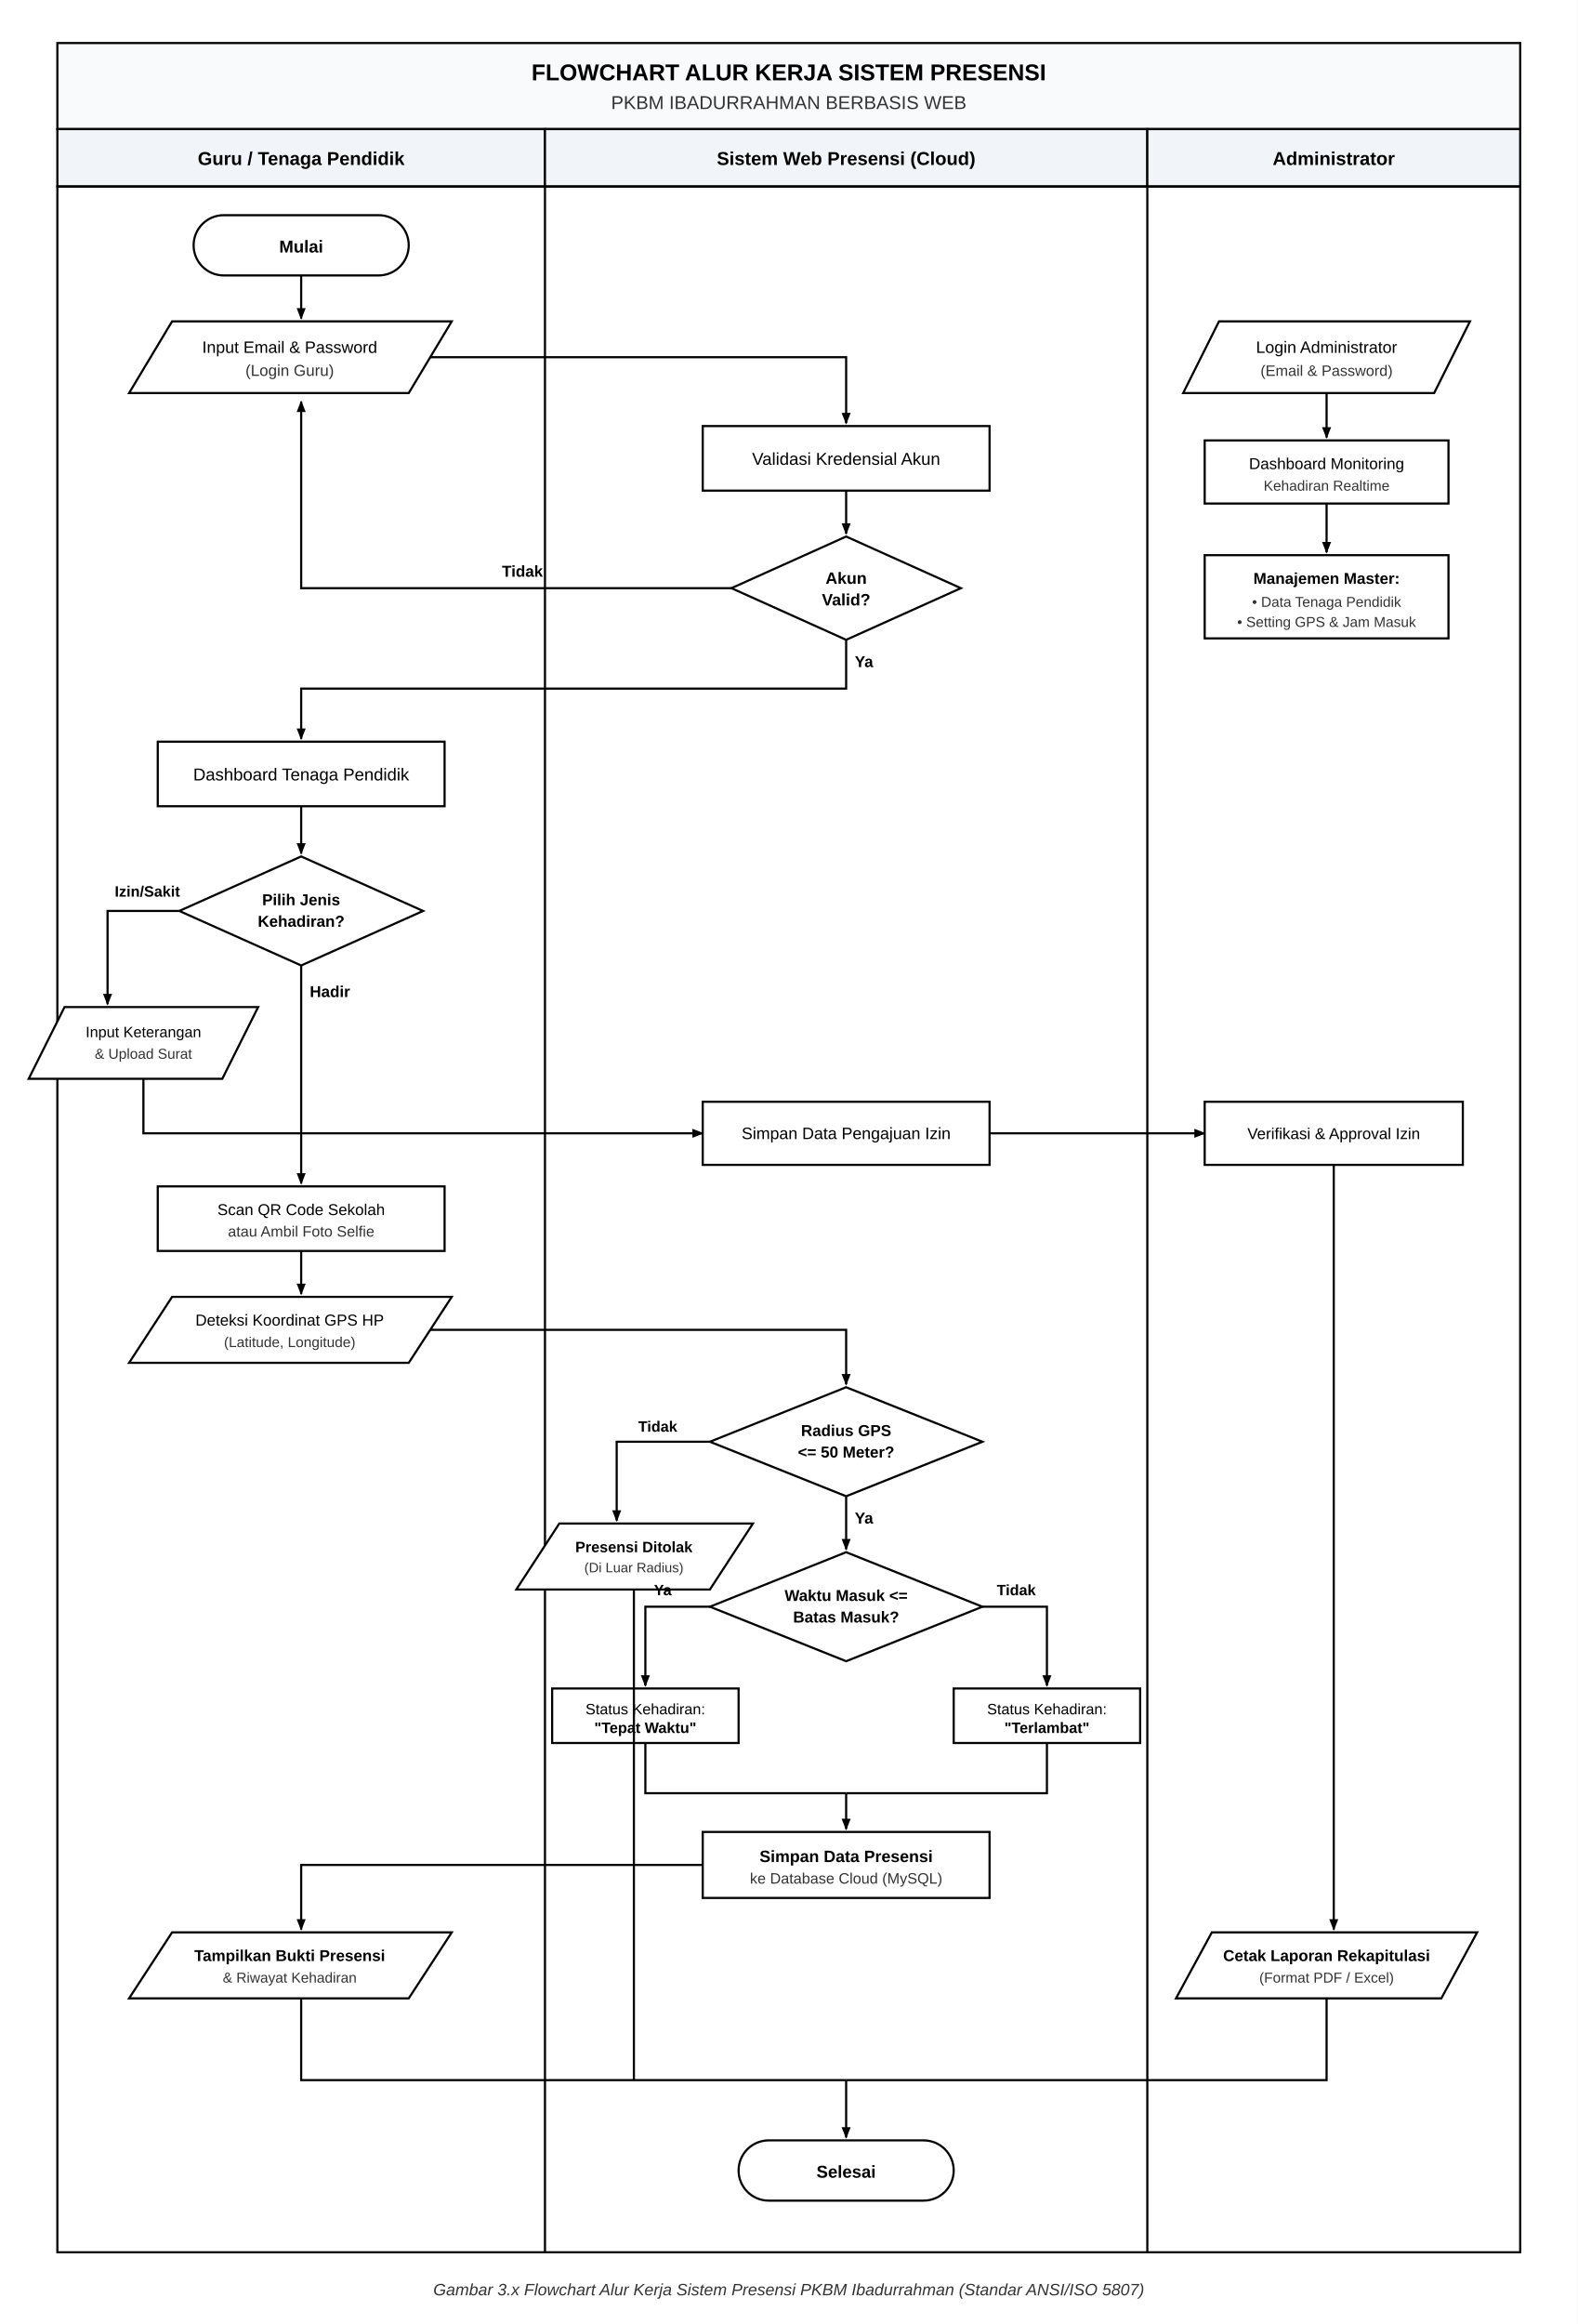
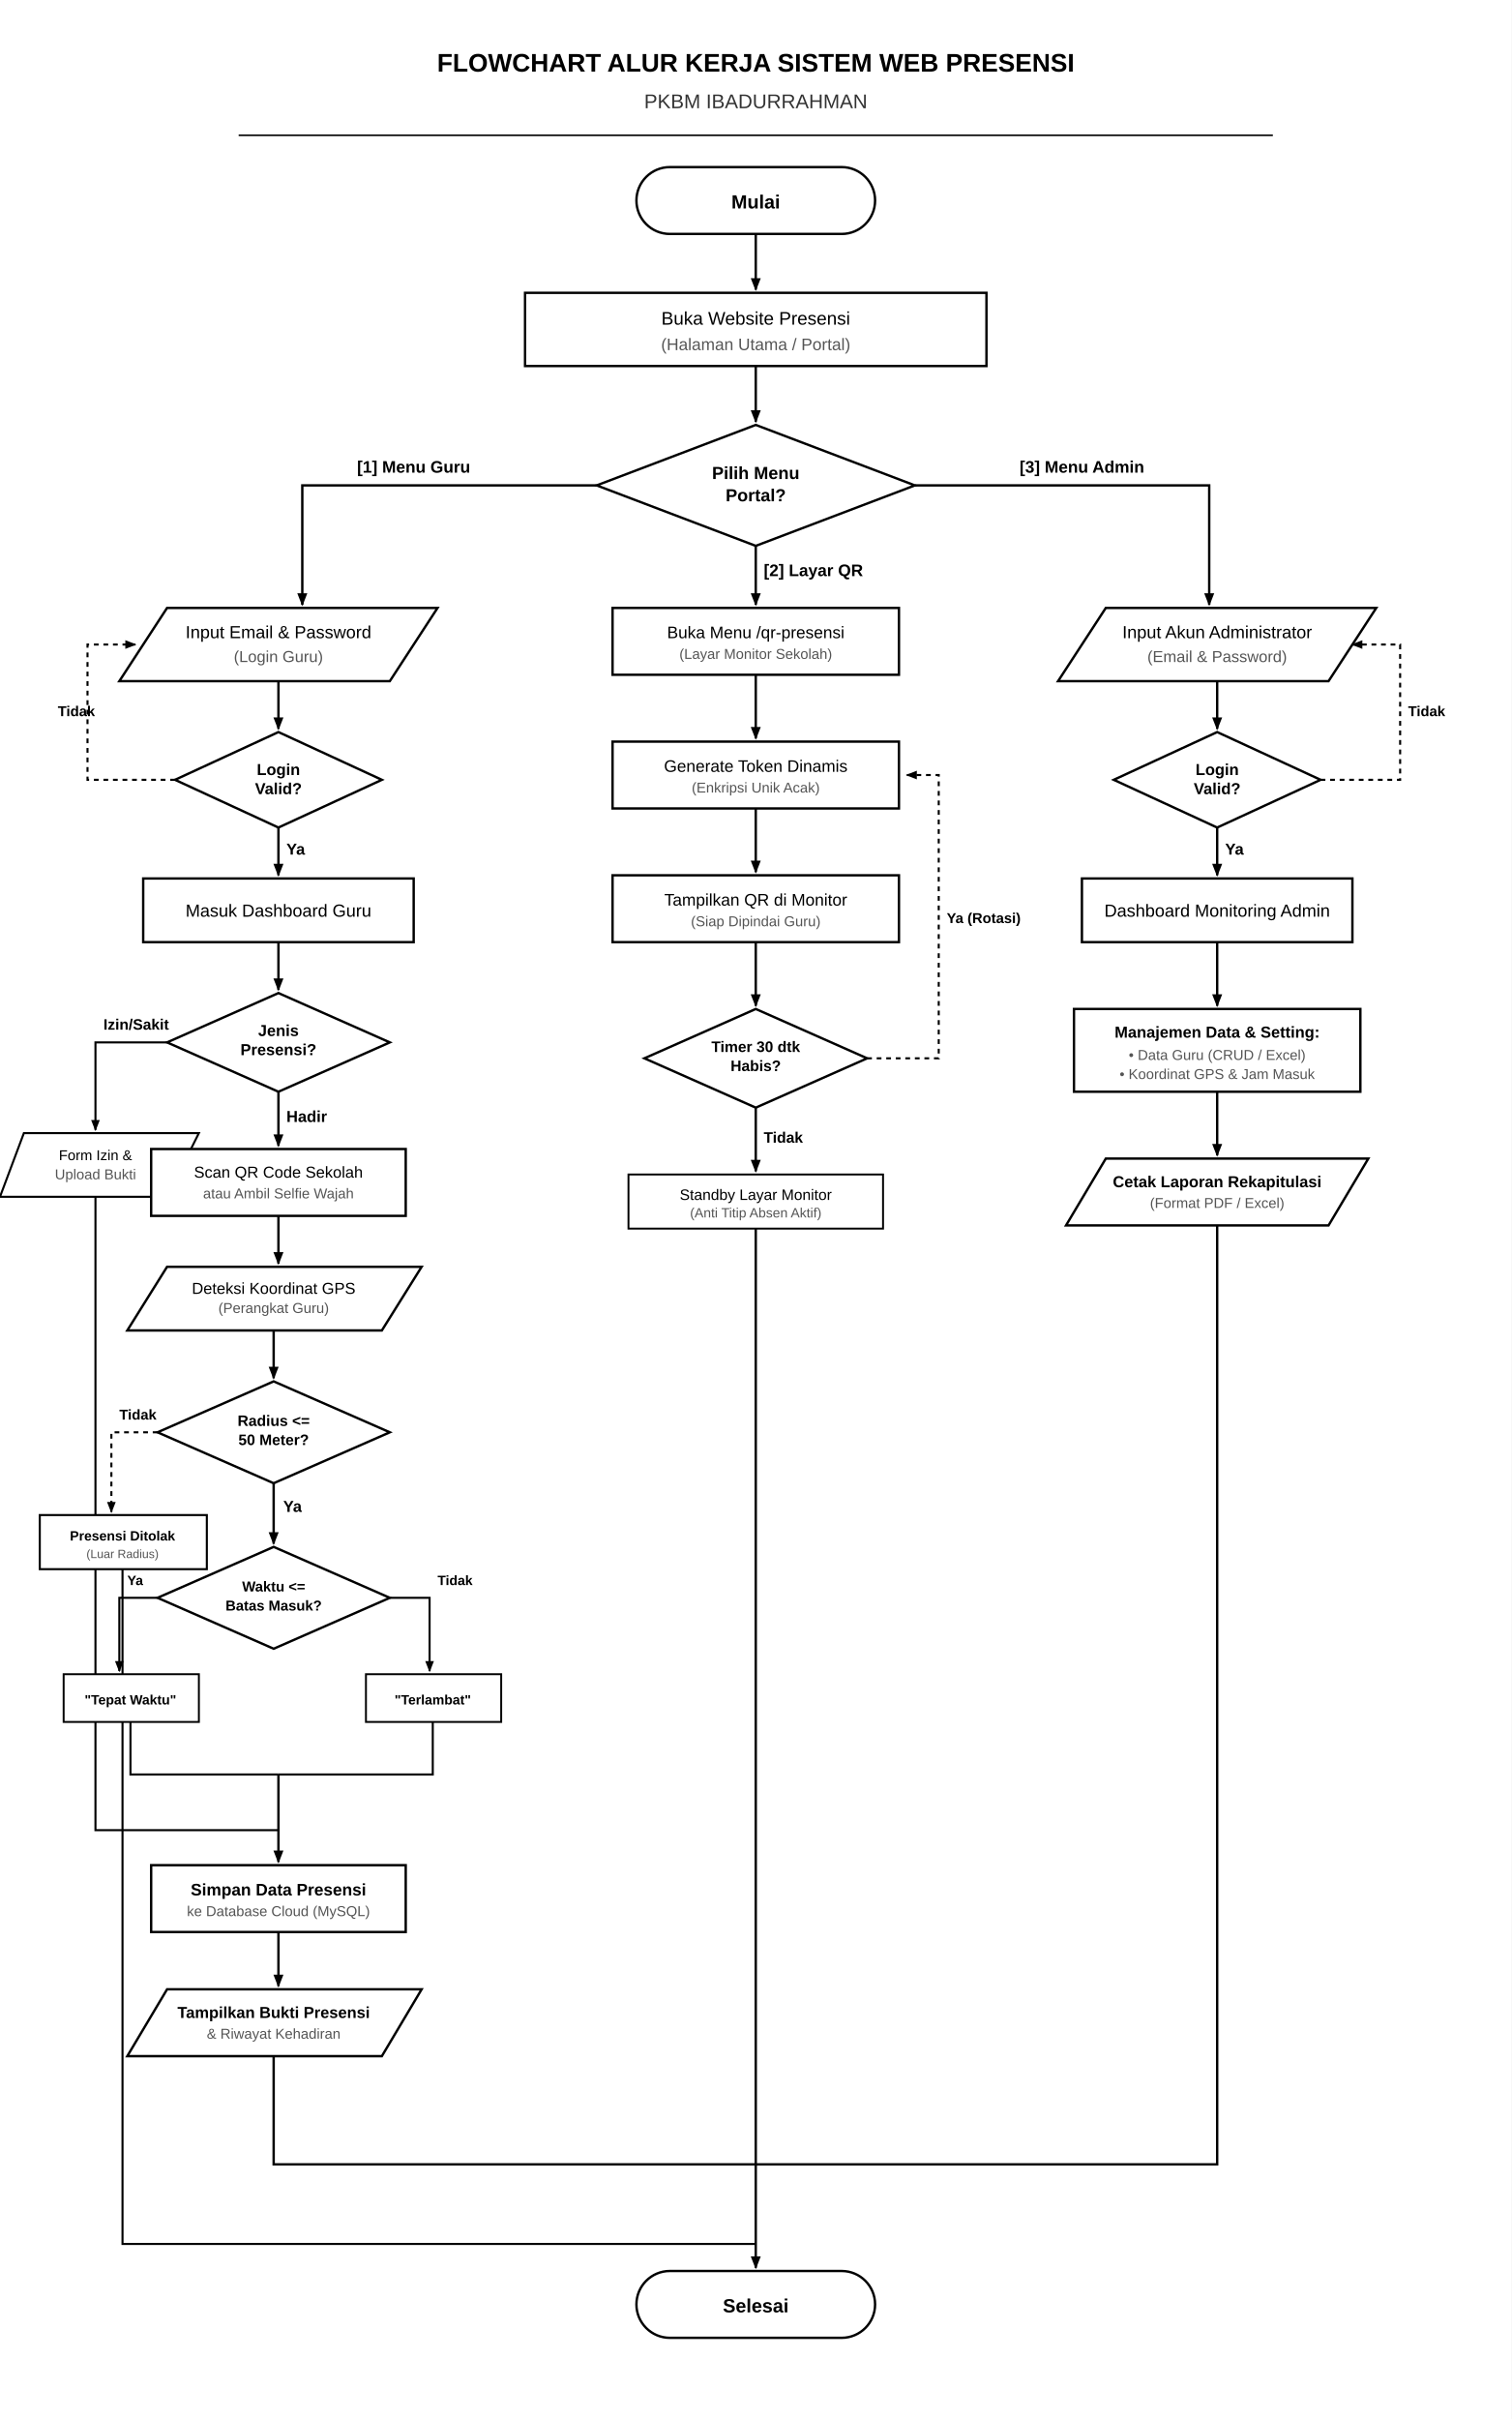
- <svg xmlns="http://www.w3.org/2000/svg" viewBox="0 0 1100 1620" width="1100" height="1620" style="background:#ffffff; font-family:Arial, Helvetica, sans-serif;">
+ <svg xmlns="http://www.w3.org/2000/svg" viewBox="0 0 950 1520" width="950" height="1520" style="background:#ffffff; font-family:Arial, Helvetica, sans-serif;">
  <defs>
    <marker id="arrow" viewBox="0 0 10 10" refX="8" refY="5" markerWidth="6" markerHeight="6" orient="auto-start-reverse">
      <path d="M 0 1.5 L 9 5 L 0 8.5 z" fill="#000000" />
    </marker>
  </defs>
-   <rect width="1100" height="1620" fill="#ffffff" />
-   <rect x="40" y="30" width="1020" height="60" fill="#f8fafc" stroke="#000000" stroke-width="1.5" />
-   <text x="550" y="56" text-anchor="middle" font-size="16" font-weight="bold" fill="#000000">FLOWCHART ALUR KERJA SISTEM PRESENSI</text>
-   <text x="550" y="76" text-anchor="middle" font-size="13" font-weight="normal" fill="#333333">PKBM IBADURRAHMAN BERBASIS WEB</text>
-   <rect x="40" y="90" width="340" height="40" fill="#f1f5f9" stroke="#000000" stroke-width="1.5" />
-   <text x="210" y="115" text-anchor="middle" font-size="13" font-weight="bold" fill="#000000">Guru / Tenaga Pendidik</text>
-   <rect x="380" y="90" width="420" height="40" fill="#f1f5f9" stroke="#000000" stroke-width="1.5" />
-   <text x="590" y="115" text-anchor="middle" font-size="13" font-weight="bold" fill="#000000">Sistem Web Presensi (Cloud)</text>
-   <rect x="800" y="90" width="260" height="40" fill="#f1f5f9" stroke="#000000" stroke-width="1.5" />
-   <text x="930" y="115" text-anchor="middle" font-size="13" font-weight="bold" fill="#000000">Administrator</text>
-   <rect x="40" y="130" width="1020" height="1440" fill="none" stroke="#000000" stroke-width="1.5" />
-   <line x1="380" y1="130" x2="380" y2="1570" stroke="#000000" stroke-width="1.5" />
-   <line x1="800" y1="130" x2="800" y2="1570" stroke="#000000" stroke-width="1.5" />
-   <rect x="135" y="150" width="150" height="42" rx="21" fill="#ffffff" stroke="#000000" stroke-width="1.5" />
-   <text x="210" y="176" text-anchor="middle" font-size="12" font-weight="bold" fill="#000000">Mulai</text>
-   <line x1="210" y1="192" x2="210" y2="222" stroke="#000000" stroke-width="1.5" marker-end="url(#arrow)" />
-   <polygon points="120,224 315,224 285,274 90,274" fill="#ffffff" stroke="#000000" stroke-width="1.5" />
-   <text x="202" y="246" text-anchor="middle" font-size="11.5" fill="#000000">Input Email &amp; Password</text>
-   <text x="202" y="262" text-anchor="middle" font-size="11" fill="#333333">(Login Guru)</text>
-   <path d="M 300 249 L 590 249 L 590 295" fill="none" stroke="#000000" stroke-width="1.5" marker-end="url(#arrow)" />
-   <rect x="490" y="297" width="200" height="45" fill="#ffffff" stroke="#000000" stroke-width="1.5" />
-   <text x="590" y="324" text-anchor="middle" font-size="12" fill="#000000">Validasi Kredensial Akun</text>
-   <line x1="590" y1="342" x2="590" y2="372" stroke="#000000" stroke-width="1.5" marker-end="url(#arrow)" />
-   <polygon points="590,374 670,410 590,446 510,410" fill="#ffffff" stroke="#000000" stroke-width="1.5" />
-   <text x="590" y="407" text-anchor="middle" font-size="11.5" font-weight="bold" fill="#000000">Akun</text>
-   <text x="590" y="422" text-anchor="middle" font-size="11.5" font-weight="bold" fill="#000000">Valid?</text>
-   <path d="M 510 410 L 210 410 L 210 280" fill="none" stroke="#000000" stroke-width="1.5" marker-end="url(#arrow)" />
-   <text x="350" y="402" font-size="11" font-weight="bold" fill="#000000">Tidak</text>
-   <path d="M 590 446 L 590 480 L 210 480 L 210 515" fill="none" stroke="#000000" stroke-width="1.5" marker-end="url(#arrow)" />
-   <text x="596" y="465" font-size="11" font-weight="bold" fill="#000000">Ya</text>
-   <rect x="110" y="517" width="200" height="45" fill="#ffffff" stroke="#000000" stroke-width="1.5" />
-   <text x="210" y="544" text-anchor="middle" font-size="12" fill="#000000">Dashboard Tenaga Pendidik</text>
-   <line x1="210" y1="562" x2="210" y2="595" stroke="#000000" stroke-width="1.5" marker-end="url(#arrow)" />
-   <polygon points="210,597 295,635 210,673 125,635" fill="#ffffff" stroke="#000000" stroke-width="1.5" />
-   <text x="210" y="631" text-anchor="middle" font-size="11" font-weight="bold" fill="#000000">Pilih Jenis</text>
-   <text x="210" y="646" text-anchor="middle" font-size="11" font-weight="bold" fill="#000000">Kehadiran?</text>
-   <path d="M 125 635 L 75 635 L 75 700" fill="none" stroke="#000000" stroke-width="1.5" marker-end="url(#arrow)" />
-   <text x="80" y="625" font-size="10.5" font-weight="bold" fill="#000000">Izin/Sakit</text>
-   <polygon points="45,702 180,702 155,752 20,752" fill="#ffffff" stroke="#000000" stroke-width="1.5" />
-   <text x="100" y="723" text-anchor="middle" font-size="10.5" fill="#000000">Input Keterangan</text>
-   <text x="100" y="738" text-anchor="middle" font-size="10" fill="#333333">&amp; Upload Surat</text>
-   <path d="M 100 752 L 100 790 L 490 790" fill="none" stroke="#000000" stroke-width="1.5" marker-end="url(#arrow)" />
-   <rect x="490" y="768" width="200" height="44" fill="#ffffff" stroke="#000000" stroke-width="1.5" />
-   <text x="590" y="794" text-anchor="middle" font-size="11.5" fill="#000000">Simpan Data Pengajuan Izin</text>
-   <path d="M 690 790 L 840 790" fill="none" stroke="#000000" stroke-width="1.5" marker-end="url(#arrow)" />
-   <rect x="840" y="768" width="180" height="44" fill="#ffffff" stroke="#000000" stroke-width="1.5" />
-   <text x="930" y="794" text-anchor="middle" font-size="11" fill="#000000">Verifikasi &amp; Approval Izin</text>
-   <line x1="210" y1="673" x2="210" y2="825" stroke="#000000" stroke-width="1.5" marker-end="url(#arrow)" />
-   <text x="216" y="695" font-size="11" font-weight="bold" fill="#000000">Hadir</text>
-   <rect x="110" y="827" width="200" height="45" fill="#ffffff" stroke="#000000" stroke-width="1.5" />
-   <text x="210" y="847" text-anchor="middle" font-size="11" fill="#000000">Scan QR Code Sekolah</text>
-   <text x="210" y="862" text-anchor="middle" font-size="10.5" fill="#333333">atau Ambil Foto Selfie</text>
-   <line x1="210" y1="872" x2="210" y2="902" stroke="#000000" stroke-width="1.5" marker-end="url(#arrow)" />
-   <polygon points="120,904 315,904 285,950 90,950" fill="#ffffff" stroke="#000000" stroke-width="1.5" />
-   <text x="202" y="924" text-anchor="middle" font-size="11" fill="#000000">Deteksi Koordinat GPS HP</text>
-   <text x="202" y="939" text-anchor="middle" font-size="10" fill="#333333">(Latitude, Longitude)</text>
-   <path d="M 300 927 L 590 927 L 590 965" fill="none" stroke="#000000" stroke-width="1.5" marker-end="url(#arrow)" />
-   <polygon points="590,967 685,1005 590,1043 495,1005" fill="#ffffff" stroke="#000000" stroke-width="1.5" />
-   <text x="590" y="1001" text-anchor="middle" font-size="11" font-weight="bold" fill="#000000">Radius GPS</text>
-   <text x="590" y="1016" text-anchor="middle" font-size="11" font-weight="bold" fill="#000000">&lt;= 50 Meter?</text>
-   <path d="M 495 1005 L 430 1005 L 430 1060" fill="none" stroke="#000000" stroke-width="1.5" marker-end="url(#arrow)" />
-   <text x="445" y="998" font-size="10.5" font-weight="bold" fill="#000000">Tidak</text>
-   <polygon points="390,1062 525,1062 495,1108 360,1108" fill="#ffffff" stroke="#000000" stroke-width="1.5" />
-   <text x="442" y="1082" text-anchor="middle" font-size="10.5" font-weight="bold" fill="#000000">Presensi Ditolak</text>
-   <text x="442" y="1096" text-anchor="middle" font-size="9.5" fill="#333333">(Di Luar Radius)</text>
-   <line x1="590" y1="1043" x2="590" y2="1080" stroke="#000000" stroke-width="1.5" marker-end="url(#arrow)" />
-   <text x="596" y="1062" font-size="11" font-weight="bold" fill="#000000">Ya</text>
-   <polygon points="590,1082 685,1120 590,1158 495,1120" fill="#ffffff" stroke="#000000" stroke-width="1.5" />
-   <text x="590" y="1116" text-anchor="middle" font-size="11" font-weight="bold" fill="#000000">Waktu Masuk &lt;=</text>
-   <text x="590" y="1131" text-anchor="middle" font-size="11" font-weight="bold" fill="#000000">Batas Masuk?</text>
-   <path d="M 495 1120 L 450 1120 L 450 1175" fill="none" stroke="#000000" stroke-width="1.5" marker-end="url(#arrow)" />
-   <text x="456" y="1112" font-size="10.5" font-weight="bold" fill="#000000">Ya</text>
-   <rect x="385" y="1177" width="130" height="38" fill="#ffffff" stroke="#000000" stroke-width="1.5" />
-   <text x="450" y="1195" text-anchor="middle" font-size="10.5" fill="#000000">Status Kehadiran:</text>
-   <text x="450" y="1208" text-anchor="middle" font-size="10.5" font-weight="bold" fill="#000000">"Tepat Waktu"</text>
-   <path d="M 685 1120 L 730 1120 L 730 1175" fill="none" stroke="#000000" stroke-width="1.5" marker-end="url(#arrow)" />
-   <text x="695" y="1112" font-size="10.5" font-weight="bold" fill="#000000">Tidak</text>
-   <rect x="665" y="1177" width="130" height="38" fill="#ffffff" stroke="#000000" stroke-width="1.5" />
-   <text x="730" y="1195" text-anchor="middle" font-size="10.5" fill="#000000">Status Kehadiran:</text>
-   <text x="730" y="1208" text-anchor="middle" font-size="10.5" font-weight="bold" fill="#000000">"Terlambat"</text>
-   <path d="M 450 1215 L 450 1250 L 590 1250" fill="none" stroke="#000000" stroke-width="1.5" />
-   <path d="M 730 1215 L 730 1250 L 590 1250" fill="none" stroke="#000000" stroke-width="1.5" />
-   <line x1="590" y1="1250" x2="590" y2="1275" stroke="#000000" stroke-width="1.5" marker-end="url(#arrow)" />
-   <rect x="490" y="1277" width="200" height="46" fill="#ffffff" stroke="#000000" stroke-width="1.5" />
-   <text x="590" y="1298" text-anchor="middle" font-size="11.5" font-weight="bold" fill="#000000">Simpan Data Presensi</text>
-   <text x="590" y="1313" text-anchor="middle" font-size="10.5" fill="#333333">ke Database Cloud (MySQL)</text>
-   <path d="M 490 1300 L 210 1300 L 210 1345" fill="none" stroke="#000000" stroke-width="1.5" marker-end="url(#arrow)" />
-   <polygon points="120,1347 315,1347 285,1393 90,1393" fill="#ffffff" stroke="#000000" stroke-width="1.5" />
-   <text x="202" y="1367" text-anchor="middle" font-size="11" font-weight="bold" fill="#000000">Tampilkan Bukti Presensi</text>
-   <text x="202" y="1382" text-anchor="middle" font-size="10" fill="#333333">&amp; Riwayat Kehadiran</text>
-   <polygon points="850,224 1025,224 1000,274 825,274" fill="#ffffff" stroke="#000000" stroke-width="1.5" />
-   <text x="925" y="246" text-anchor="middle" font-size="11.5" fill="#000000">Login Administrator</text>
-   <text x="925" y="262" text-anchor="middle" font-size="10.5" fill="#333333">(Email &amp; Password)</text>
-   <line x1="925" y1="274" x2="925" y2="305" stroke="#000000" stroke-width="1.5" marker-end="url(#arrow)" />
-   <rect x="840" y="307" width="170" height="44" fill="#ffffff" stroke="#000000" stroke-width="1.5" />
-   <text x="925" y="327" text-anchor="middle" font-size="11" fill="#000000">Dashboard Monitoring</text>
-   <text x="925" y="342" text-anchor="middle" font-size="10" fill="#333333">Kehadiran Realtime</text>
-   <line x1="925" y1="351" x2="925" y2="385" stroke="#000000" stroke-width="1.5" marker-end="url(#arrow)" />
-   <rect x="840" y="387" width="170" height="58" fill="#ffffff" stroke="#000000" stroke-width="1.5" />
-   <text x="925" y="407" text-anchor="middle" font-size="11" font-weight="bold" fill="#000000">Manajemen Master:</text>
-   <text x="925" y="423" text-anchor="middle" font-size="10" fill="#333333">• Data Tenaga Pendidik</text>
-   <text x="925" y="437" text-anchor="middle" font-size="10" fill="#333333">• Setting GPS &amp; Jam Masuk</text>
-   <path d="M 930 812 L 930 1345" fill="none" stroke="#000000" stroke-width="1.5" marker-end="url(#arrow)" />
-   <polygon points="845,1347 1030,1347 1005,1393 820,1393" fill="#ffffff" stroke="#000000" stroke-width="1.5" />
-   <text x="925" y="1367" text-anchor="middle" font-size="11" font-weight="bold" fill="#000000">Cetak Laporan Rekapitulasi</text>
-   <text x="925" y="1382" text-anchor="middle" font-size="10" fill="#333333">(Format PDF / Excel)</text>
-   <path d="M 210 1393 L 210 1450 L 590 1450" fill="none" stroke="#000000" stroke-width="1.5" />
-   <path d="M 442 1108 L 442 1450" fill="none" stroke="#000000" stroke-width="1.5" />
-   <path d="M 925 1393 L 925 1450 L 590 1450" fill="none" stroke="#000000" stroke-width="1.5" />
-   <line x1="590" y1="1450" x2="590" y2="1490" stroke="#000000" stroke-width="1.5" marker-end="url(#arrow)" />
-   <rect x="515" y="1492" width="150" height="42" rx="21" fill="#ffffff" stroke="#000000" stroke-width="1.5" />
-   <text x="590" y="1518" text-anchor="middle" font-size="12" font-weight="bold" fill="#000000">Selesai</text>
-   <text x="550" y="1600" text-anchor="middle" font-size="11.5" font-style="italic" fill="#333333">Gambar 3.x Flowchart Alur Kerja Sistem Presensi PKBM Ibadurrahman (Standar ANSI/ISO 5807)</text>
+   <rect width="950" height="1520" fill="#ffffff" />
+   <text x="475" y="45" text-anchor="middle" font-size="16" font-weight="bold" fill="#000000">FLOWCHART ALUR KERJA SISTEM WEB PRESENSI</text>
+   <text x="475" y="68" text-anchor="middle" font-size="12.5" fill="#333333">PKBM IBADURRAHMAN</text>
+   <line x1="150" y1="85" x2="800" y2="85" stroke="#000000" stroke-width="1" />
+   <rect x="400" y="105" width="150" height="42" rx="21" fill="#ffffff" stroke="#000000" stroke-width="1.5" />
+   <text x="475" y="131" text-anchor="middle" font-size="12" font-weight="bold" fill="#000000">Mulai</text>
+   <line x1="475" y1="147" x2="475" y2="182" stroke="#000000" stroke-width="1.5" marker-end="url(#arrow)" />
+   <rect x="330" y="184" width="290" height="46" fill="#ffffff" stroke="#000000" stroke-width="1.5" />
+   <text x="475" y="204" text-anchor="middle" font-size="11.5" fill="#000000">Buka Website Presensi</text>
+   <text x="475" y="220" text-anchor="middle" font-size="10.5" fill="#555555">(Halaman Utama / Portal)</text>
+   <line x1="475" y1="230" x2="475" y2="265" stroke="#000000" stroke-width="1.5" marker-end="url(#arrow)" />
+   <polygon points="475,267 575,305 475,343 375,305" fill="#ffffff" stroke="#000000" stroke-width="1.5" />
+   <text x="475" y="301" text-anchor="middle" font-size="11" font-weight="bold" fill="#000000">Pilih Menu</text>
+   <text x="475" y="315" text-anchor="middle" font-size="11" font-weight="bold" fill="#000000">Portal?</text>
+   <path d="M 375 305 L 190 305 L 190 380" fill="none" stroke="#000000" stroke-width="1.5" marker-end="url(#arrow)" />
+   <text x="260" y="297" text-anchor="middle" font-size="10.5" font-weight="bold" fill="#000000">[1] Menu Guru</text>
+   <line x1="475" y1="343" x2="475" y2="380" stroke="#000000" stroke-width="1.5" marker-end="url(#arrow)" />
+   <text x="480" y="362" font-size="10.5" font-weight="bold" fill="#000000">[2] Layar QR</text>
+   <path d="M 575 305 L 760 305 L 760 380" fill="none" stroke="#000000" stroke-width="1.5" marker-end="url(#arrow)" />
+   <text x="680" y="297" text-anchor="middle" font-size="10.5" font-weight="bold" fill="#000000">[3] Menu Admin</text>
+   <polygon points="105,382 275,382 245,428 75,428" fill="#ffffff" stroke="#000000" stroke-width="1.5" />
+   <text x="175" y="401" text-anchor="middle" font-size="11" fill="#000000">Input Email &amp; Password</text>
+   <text x="175" y="416" text-anchor="middle" font-size="10" fill="#555555">(Login Guru)</text>
+   <line x1="175" y1="428" x2="175" y2="458" stroke="#000000" stroke-width="1.5" marker-end="url(#arrow)" />
+   <polygon points="175,460 240,490 175,520 110,490" fill="#ffffff" stroke="#000000" stroke-width="1.5" />
+   <text x="175" y="487" text-anchor="middle" font-size="10" font-weight="bold" fill="#000000">Login</text>
+   <text x="175" y="499" text-anchor="middle" font-size="10" font-weight="bold" fill="#000000">Valid?</text>
+   <path d="M 110 490 L 55 490 L 55 405 L 85 405" fill="none" stroke="#000000" stroke-width="1.3" stroke-dasharray="3" marker-end="url(#arrow)" />
+   <text x="48" y="450" text-anchor="middle" font-size="9" font-weight="bold" fill="#000000">Tidak</text>
+   <line x1="175" y1="520" x2="175" y2="550" stroke="#000000" stroke-width="1.5" marker-end="url(#arrow)" />
+   <text x="180" y="537" font-size="10" font-weight="bold" fill="#000000">Ya</text>
+   <rect x="90" y="552" width="170" height="40" fill="#ffffff" stroke="#000000" stroke-width="1.5" />
+   <text x="175" y="576" text-anchor="middle" font-size="11" fill="#000000">Masuk Dashboard Guru</text>
+   <line x1="175" y1="592" x2="175" y2="622" stroke="#000000" stroke-width="1.5" marker-end="url(#arrow)" />
+   <polygon points="175,624 245,655 175,686 105,655" fill="#ffffff" stroke="#000000" stroke-width="1.5" />
+   <text x="175" y="651" text-anchor="middle" font-size="10" font-weight="bold" fill="#000000">Jenis</text>
+   <text x="175" y="663" text-anchor="middle" font-size="10" font-weight="bold" fill="#000000">Presensi?</text>
+   <path d="M 105 655 L 60 655 L 60 710" fill="none" stroke="#000000" stroke-width="1.3" marker-end="url(#arrow)" />
+   <text x="65" y="647" font-size="9.5" font-weight="bold" fill="#000000">Izin/Sakit</text>
+   <polygon points="15,712 125,712 105,752 0,752" fill="#ffffff" stroke="#000000" stroke-width="1.3" />
+   <text x="60" y="729" text-anchor="middle" font-size="9" fill="#000000">Form Izin &amp;</text>
+   <text x="60" y="741" text-anchor="middle" font-size="9" fill="#555555">Upload Bukti</text>
+   <path d="M 60 752 L 60 1150 L 175 1150" fill="none" stroke="#000000" stroke-width="1.3" />
+   <line x1="175" y1="686" x2="175" y2="720" stroke="#000000" stroke-width="1.5" marker-end="url(#arrow)" />
+   <text x="180" y="705" font-size="10" font-weight="bold" fill="#000000">Hadir</text>
+   <rect x="95" y="722" width="160" height="42" fill="#ffffff" stroke="#000000" stroke-width="1.5" />
+   <text x="175" y="740" text-anchor="middle" font-size="10" fill="#000000">Scan QR Code Sekolah</text>
+   <text x="175" y="753" text-anchor="middle" font-size="9" fill="#555555">atau Ambil Selfie Wajah</text>
+   <line x1="175" y1="764" x2="175" y2="794" stroke="#000000" stroke-width="1.5" marker-end="url(#arrow)" />
+   <polygon points="105,796 265,796 240,836 80,836" fill="#ffffff" stroke="#000000" stroke-width="1.5" />
+   <text x="172" y="813" text-anchor="middle" font-size="10" fill="#000000">Deteksi Koordinat GPS</text>
+   <text x="172" y="825" text-anchor="middle" font-size="9" fill="#555555">(Perangkat Guru)</text>
+   <line x1="172" y1="836" x2="172" y2="866" stroke="#000000" stroke-width="1.5" marker-end="url(#arrow)" />
+   <polygon points="172,868 245,900 172,932 99,900" fill="#ffffff" stroke="#000000" stroke-width="1.5" />
+   <text x="172" y="896" text-anchor="middle" font-size="9.5" font-weight="bold" fill="#000000">Radius &lt;=</text>
+   <text x="172" y="908" text-anchor="middle" font-size="9.5" font-weight="bold" fill="#000000">50 Meter?</text>
+   <path d="M 99 900 L 70 900 L 70 950" fill="none" stroke="#000000" stroke-width="1.3" stroke-dasharray="3" marker-end="url(#arrow)" />
+   <text x="75" y="892" font-size="9" font-weight="bold" fill="#000000">Tidak</text>
+   <rect x="25" y="952" width="105" height="34" fill="#ffffff" stroke="#000000" stroke-width="1.3" />
+   <text x="77" y="968" text-anchor="middle" font-size="8.5" font-weight="bold" fill="#000000">Presensi Ditolak</text>
+   <text x="77" y="979" text-anchor="middle" font-size="7.5" fill="#555555">(Luar Radius)</text>
+   <path d="M 77 986 L 77 1410 L 475 1410" fill="none" stroke="#000000" stroke-width="1.3" />
+   <line x1="172" y1="932" x2="172" y2="970" stroke="#000000" stroke-width="1.5" marker-end="url(#arrow)" />
+   <text x="178" y="950" font-size="10" font-weight="bold" fill="#000000">Ya</text>
+   <polygon points="172,972 245,1004 172,1036 99,1004" fill="#ffffff" stroke="#000000" stroke-width="1.5" />
+   <text x="172" y="1000" text-anchor="middle" font-size="9" font-weight="bold" fill="#000000">Waktu &lt;=</text>
+   <text x="172" y="1012" text-anchor="middle" font-size="9" font-weight="bold" fill="#000000">Batas Masuk?</text>
+   <path d="M 99 1004 L 75 1004 L 75 1050" fill="none" stroke="#000000" stroke-width="1.3" marker-end="url(#arrow)" />
+   <text x="80" y="996" font-size="8.5" font-weight="bold" fill="#000000">Ya</text>
+   <rect x="40" y="1052" width="85" height="30" fill="#ffffff" stroke="#000000" stroke-width="1.2" />
+   <text x="82" y="1071" text-anchor="middle" font-size="8.5" font-weight="bold" fill="#000000">"Tepat Waktu"</text>
+   <path d="M 245 1004 L 270 1004 L 270 1050" fill="none" stroke="#000000" stroke-width="1.3" marker-end="url(#arrow)" />
+   <text x="275" y="996" font-size="8.5" font-weight="bold" fill="#000000">Tidak</text>
+   <rect x="230" y="1052" width="85" height="30" fill="#ffffff" stroke="#000000" stroke-width="1.2" />
+   <text x="272" y="1071" text-anchor="middle" font-size="8.5" font-weight="bold" fill="#000000">"Terlambat"</text>
+   <path d="M 82 1082 L 82 1115 L 175 1115" fill="none" stroke="#000000" stroke-width="1.3" />
+   <path d="M 272 1082 L 272 1115 L 175 1115" fill="none" stroke="#000000" stroke-width="1.3" />
+   <line x1="175" y1="1115" x2="175" y2="1170" stroke="#000000" stroke-width="1.5" marker-end="url(#arrow)" />
+   <rect x="95" y="1172" width="160" height="42" fill="#ffffff" stroke="#000000" stroke-width="1.5" />
+   <text x="175" y="1191" text-anchor="middle" font-size="10.5" font-weight="bold" fill="#000000">Simpan Data Presensi</text>
+   <text x="175" y="1204" text-anchor="middle" font-size="9" fill="#555555">ke Database Cloud (MySQL)</text>
+   <line x1="175" y1="1214" x2="175" y2="1248" stroke="#000000" stroke-width="1.5" marker-end="url(#arrow)" />
+   <polygon points="105,1250 265,1250 240,1292 80,1292" fill="#ffffff" stroke="#000000" stroke-width="1.5" />
+   <text x="172" y="1268" text-anchor="middle" font-size="10" font-weight="bold" fill="#000000">Tampilkan Bukti Presensi</text>
+   <text x="172" y="1281" text-anchor="middle" font-size="9" fill="#555555">&amp; Riwayat Kehadiran</text>
+   <rect x="385" y="382" width="180" height="42" fill="#ffffff" stroke="#000000" stroke-width="1.5" />
+   <text x="475" y="401" text-anchor="middle" font-size="10.5" fill="#000000">Buka Menu /qr-presensi</text>
+   <text x="475" y="414" text-anchor="middle" font-size="9" fill="#555555">(Layar Monitor Sekolah)</text>
+   <line x1="475" y1="424" x2="475" y2="464" stroke="#000000" stroke-width="1.5" marker-end="url(#arrow)" />
+   <rect x="385" y="466" width="180" height="42" fill="#ffffff" stroke="#000000" stroke-width="1.5" />
+   <text x="475" y="485" text-anchor="middle" font-size="10.5" fill="#000000">Generate Token Dinamis</text>
+   <text x="475" y="498" text-anchor="middle" font-size="9" fill="#555555">(Enkripsi Unik Acak)</text>
+   <line x1="475" y1="508" x2="475" y2="548" stroke="#000000" stroke-width="1.5" marker-end="url(#arrow)" />
+   <rect x="385" y="550" width="180" height="42" fill="#ffffff" stroke="#000000" stroke-width="1.5" />
+   <text x="475" y="569" text-anchor="middle" font-size="10.5" fill="#000000">Tampilkan QR di Monitor</text>
+   <text x="475" y="582" text-anchor="middle" font-size="9" fill="#555555">(Siap Dipindai Guru)</text>
+   <line x1="475" y1="592" x2="475" y2="632" stroke="#000000" stroke-width="1.5" marker-end="url(#arrow)" />
+   <polygon points="475,634 545,665 475,696 405,665" fill="#ffffff" stroke="#000000" stroke-width="1.5" />
+   <text x="475" y="661" text-anchor="middle" font-size="9.5" font-weight="bold" fill="#000000">Timer 30 dtk</text>
+   <text x="475" y="673" text-anchor="middle" font-size="9.5" font-weight="bold" fill="#000000">Habis?</text>
+   <path d="M 545 665 L 590 665 L 590 487 L 570 487" fill="none" stroke="#000000" stroke-width="1.3" stroke-dasharray="3" marker-end="url(#arrow)" />
+   <text x="595" y="580" font-size="9" font-weight="bold" fill="#000000">Ya (Rotasi)</text>
+   <line x1="475" y1="696" x2="475" y2="736" stroke="#000000" stroke-width="1.5" marker-end="url(#arrow)" />
+   <text x="480" y="718" font-size="9.5" font-weight="bold" fill="#000000">Tidak</text>
+   <rect x="395" y="738" width="160" height="34" fill="#ffffff" stroke="#000000" stroke-width="1.2" />
+   <text x="475" y="754" text-anchor="middle" font-size="9.5" fill="#000000">Standby Layar Monitor</text>
+   <text x="475" y="765" text-anchor="middle" font-size="8.5" fill="#555555">(Anti Titip Absen Aktif)</text>
+   <polygon points="695,382 865,382 835,428 665,428" fill="#ffffff" stroke="#000000" stroke-width="1.5" />
+   <text x="765" y="401" text-anchor="middle" font-size="11" fill="#000000">Input Akun Administrator</text>
+   <text x="765" y="416" text-anchor="middle" font-size="10" fill="#555555">(Email &amp; Password)</text>
+   <line x1="765" y1="428" x2="765" y2="458" stroke="#000000" stroke-width="1.5" marker-end="url(#arrow)" />
+   <polygon points="765,460 830,490 765,520 700,490" fill="#ffffff" stroke="#000000" stroke-width="1.5" />
+   <text x="765" y="487" text-anchor="middle" font-size="10" font-weight="bold" fill="#000000">Login</text>
+   <text x="765" y="499" text-anchor="middle" font-size="10" font-weight="bold" fill="#000000">Valid?</text>
+   <path d="M 830 490 L 880 490 L 880 405 L 850 405" fill="none" stroke="#000000" stroke-width="1.3" stroke-dasharray="3" marker-end="url(#arrow)" />
+   <text x="885" y="450" font-size="9" font-weight="bold" fill="#000000">Tidak</text>
+   <line x1="765" y1="520" x2="765" y2="550" stroke="#000000" stroke-width="1.5" marker-end="url(#arrow)" />
+   <text x="770" y="537" font-size="10" font-weight="bold" fill="#000000">Ya</text>
+   <rect x="680" y="552" width="170" height="40" fill="#ffffff" stroke="#000000" stroke-width="1.5" />
+   <text x="765" y="576" text-anchor="middle" font-size="11" fill="#000000">Dashboard Monitoring Admin</text>
+   <line x1="765" y1="592" x2="765" y2="632" stroke="#000000" stroke-width="1.5" marker-end="url(#arrow)" />
+   <rect x="675" y="634" width="180" height="52" fill="#ffffff" stroke="#000000" stroke-width="1.5" />
+   <text x="765" y="652" text-anchor="middle" font-size="10" font-weight="bold" fill="#000000">Manajemen Data &amp; Setting:</text>
+   <text x="765" y="666" text-anchor="middle" font-size="9" fill="#555555">• Data Guru (CRUD / Excel)</text>
+   <text x="765" y="678" text-anchor="middle" font-size="9" fill="#555555">• Koordinat GPS &amp; Jam Masuk</text>
+   <line x1="765" y1="686" x2="765" y2="726" stroke="#000000" stroke-width="1.5" marker-end="url(#arrow)" />
+   <polygon points="695,728 860,728 835,770 670,770" fill="#ffffff" stroke="#000000" stroke-width="1.5" />
+   <text x="765" y="746" text-anchor="middle" font-size="10" font-weight="bold" fill="#000000">Cetak Laporan Rekapitulasi</text>
+   <text x="765" y="759" text-anchor="middle" font-size="9" fill="#555555">(Format PDF / Excel)</text>
+   <path d="M 172 1292 L 172 1360 L 475 1360" fill="none" stroke="#000000" stroke-width="1.5" />
+   <path d="M 475 772 L 475 1360" fill="none" stroke="#000000" stroke-width="1.5" />
+   <path d="M 765 770 L 765 1360 L 475 1360" fill="none" stroke="#000000" stroke-width="1.5" />
+   <line x1="475" y1="1360" x2="475" y2="1425" stroke="#000000" stroke-width="1.5" marker-end="url(#arrow)" />
+   <rect x="400" y="1427" width="150" height="42" rx="21" fill="#ffffff" stroke="#000000" stroke-width="1.5" />
+   <text x="475" y="1453" text-anchor="middle" font-size="12" font-weight="bold" fill="#000000">Selesai</text>
</svg>
